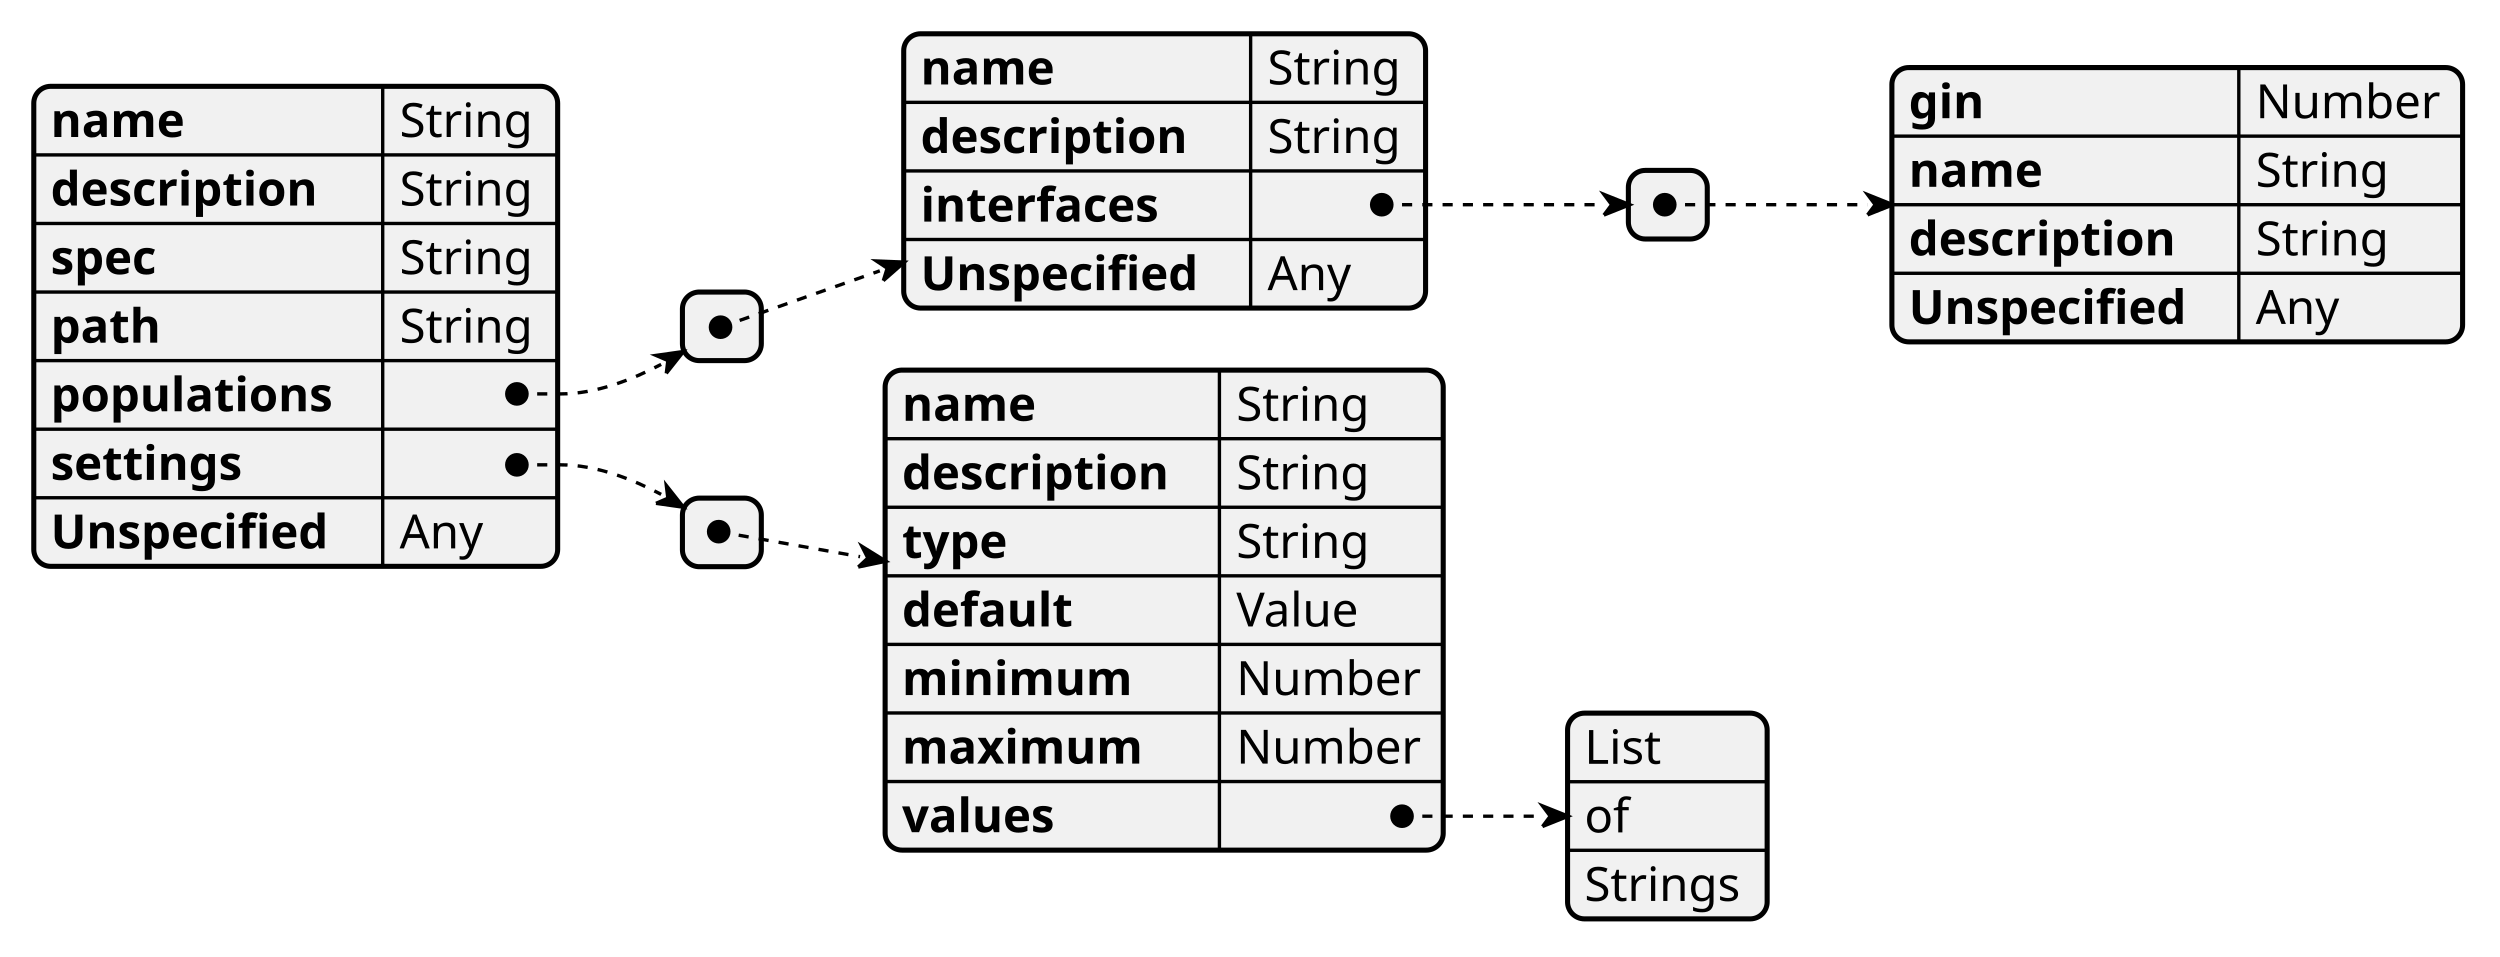
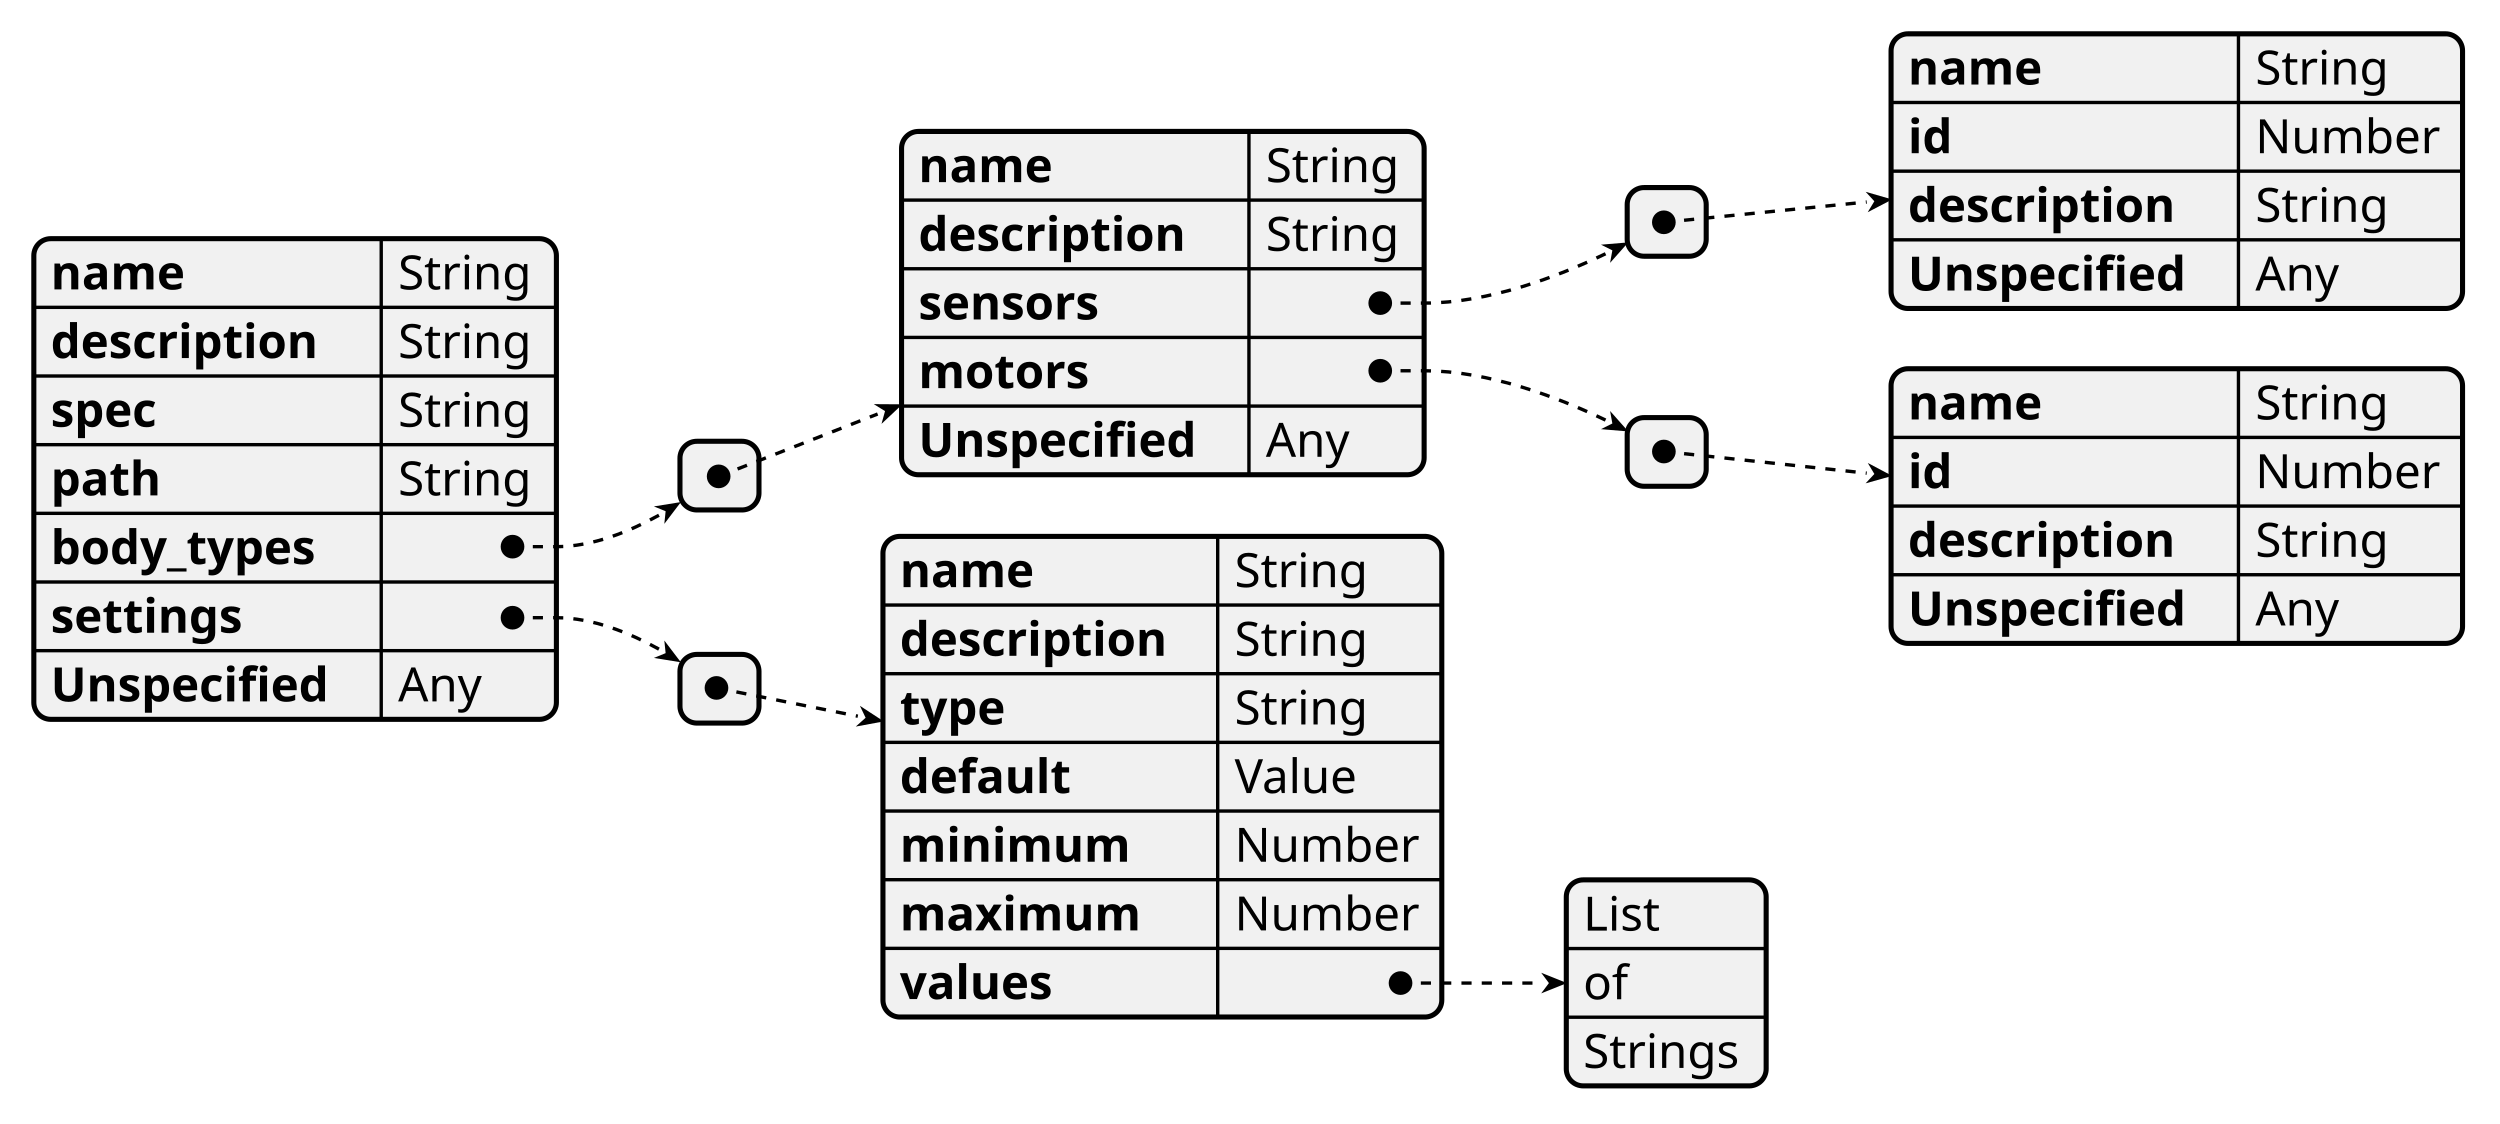
- <svg xmlns="http://www.w3.org/2000/svg" contentStyleType="text/css" data-diagram-type="JSON" height="283px" preserveAspectRatio="none" style="width:740px;height:283px;background:#FFFFFF;" version="1.1" viewBox="0 0 740 283" width="740px" zoomAndPan="magnify">
+ <svg xmlns="http://www.w3.org/2000/svg" contentStyleType="text/css" data-diagram-type="JSON" height="332px" preserveAspectRatio="none" style="width:739px;height:332px;background:#FFFFFF;" version="1.1" viewBox="0 0 739 332" width="739px" zoomAndPan="magnify">
  <defs />
  <g>
-     <rect fill="#F1F1F1" height="142.078" rx="5" ry="5" style="stroke:#F1F1F1;stroke-width:1.5;" width="155.065" x="10" y="25.555" />
-     <text fill="#000000" font-family="sans-serif" font-size="14" font-weight="bold" lengthAdjust="spacing" textLength="43.497" x="15" y="40.55">name</text>
-     <text fill="#000000" font-family="sans-serif" font-size="14" lengthAdjust="spacing" textLength="41.781" x="118.283" y="40.55">String</text>
-     <line style="stroke:#000000;stroke-width:1;" x1="113.283" x2="113.283" y1="25.555" y2="45.852" />
-     <line style="stroke:#000000;stroke-width:1;" x1="10" x2="165.065" y1="45.852" y2="45.852" />
-     <text fill="#000000" font-family="sans-serif" font-size="14" font-weight="bold" lengthAdjust="spacing" textLength="88.949" x="15" y="60.847">description</text>
-     <text fill="#000000" font-family="sans-serif" font-size="14" lengthAdjust="spacing" textLength="41.781" x="118.283" y="60.847">String</text>
-     <line style="stroke:#000000;stroke-width:1;" x1="113.283" x2="113.283" y1="45.852" y2="66.148" />
-     <line style="stroke:#000000;stroke-width:1;" x1="10" x2="165.065" y1="66.148" y2="66.148" />
-     <text fill="#000000" font-family="sans-serif" font-size="14" font-weight="bold" lengthAdjust="spacing" textLength="36.148" x="15" y="81.144">spec</text>
-     <text fill="#000000" font-family="sans-serif" font-size="14" lengthAdjust="spacing" textLength="41.781" x="118.283" y="81.144">String</text>
-     <line style="stroke:#000000;stroke-width:1;" x1="113.283" x2="113.283" y1="66.148" y2="86.445" />
-     <line style="stroke:#000000;stroke-width:1;" x1="10" x2="165.065" y1="86.445" y2="86.445" />
-     <text fill="#000000" font-family="sans-serif" font-size="14" font-weight="bold" lengthAdjust="spacing" textLength="36.128" x="15" y="101.44">path</text>
-     <text fill="#000000" font-family="sans-serif" font-size="14" lengthAdjust="spacing" textLength="41.781" x="118.283" y="101.44">String</text>
-     <line style="stroke:#000000;stroke-width:1;" x1="113.283" x2="113.283" y1="86.445" y2="106.742" />
-     <line style="stroke:#000000;stroke-width:1;" x1="10" x2="165.065" y1="106.742" y2="106.742" />
-     <text fill="#000000" font-family="sans-serif" font-size="14" font-weight="bold" lengthAdjust="spacing" textLength="93.283" x="15" y="121.737">populations</text>
-     <text fill="#000000" font-family="sans-serif" font-size="14" lengthAdjust="spacing" textLength="13.351" x="118.283" y="121.737">   </text>
-     <line style="stroke:#000000;stroke-width:1;" x1="113.283" x2="113.283" y1="106.742" y2="127.039" />
-     <line style="stroke:#000000;stroke-width:1;" x1="10" x2="165.065" y1="127.039" y2="127.039" />
-     <text fill="#000000" font-family="sans-serif" font-size="14" font-weight="bold" lengthAdjust="spacing" textLength="64.333" x="15" y="142.034">settings</text>
-     <text fill="#000000" font-family="sans-serif" font-size="14" lengthAdjust="spacing" textLength="13.351" x="118.283" y="142.034">   </text>
-     <line style="stroke:#000000;stroke-width:1;" x1="113.283" x2="113.283" y1="127.039" y2="147.336" />
-     <line style="stroke:#000000;stroke-width:1;" x1="10" x2="165.065" y1="147.336" y2="147.336" />
-     <text fill="#000000" font-family="sans-serif" font-size="14" font-weight="bold" lengthAdjust="spacing" textLength="92.689" x="15" y="162.331">Unspecified</text>
-     <text fill="#000000" font-family="sans-serif" font-size="14" lengthAdjust="spacing" textLength="26.735" x="118.283" y="162.331">Any</text>
-     <line style="stroke:#000000;stroke-width:1;" x1="113.283" x2="113.283" y1="147.336" y2="167.633" />
-     <rect fill="none" height="142.078" rx="5" ry="5" style="stroke:#000000;stroke-width:1.5;" width="155.065" x="10" y="25.555" />
-     <rect fill="#F1F1F1" height="20.297" rx="5" ry="5" style="stroke:#F1F1F1;stroke-width:1.5;" width="23.351" x="202" y="86.445" />
-     <text fill="#000000" font-family="sans-serif" font-size="14" lengthAdjust="spacing" textLength="13.351" x="207" y="101.44">   </text>
-     <rect fill="none" height="20.297" rx="5" ry="5" style="stroke:#000000;stroke-width:1.5;" width="23.351" x="202" y="86.445" />
-     <rect fill="#F1F1F1" height="81.188" rx="5" ry="5" style="stroke:#F1F1F1;stroke-width:1.5;" width="154.47" x="267.5" y="10" />
-     <text fill="#000000" font-family="sans-serif" font-size="14" font-weight="bold" lengthAdjust="spacing" textLength="43.497" x="272.5" y="24.995">name</text>
-     <text fill="#000000" font-family="sans-serif" font-size="14" lengthAdjust="spacing" textLength="41.781" x="375.188" y="24.995">String</text>
-     <line style="stroke:#000000;stroke-width:1;" x1="370.188" x2="370.188" y1="10" y2="30.297" />
-     <line style="stroke:#000000;stroke-width:1;" x1="267.5" x2="421.97" y1="30.297" y2="30.297" />
-     <text fill="#000000" font-family="sans-serif" font-size="14" font-weight="bold" lengthAdjust="spacing" textLength="88.949" x="272.5" y="45.292">description</text>
-     <text fill="#000000" font-family="sans-serif" font-size="14" lengthAdjust="spacing" textLength="41.781" x="375.188" y="45.292">String</text>
-     <line style="stroke:#000000;stroke-width:1;" x1="370.188" x2="370.188" y1="30.297" y2="50.594" />
-     <line style="stroke:#000000;stroke-width:1;" x1="267.5" x2="421.97" y1="50.594" y2="50.594" />
-     <text fill="#000000" font-family="sans-serif" font-size="14" font-weight="bold" lengthAdjust="spacing" textLength="79.522" x="272.5" y="65.589">interfaces</text>
-     <text fill="#000000" font-family="sans-serif" font-size="14" lengthAdjust="spacing" textLength="13.351" x="375.188" y="65.589">   </text>
-     <line style="stroke:#000000;stroke-width:1;" x1="370.188" x2="370.188" y1="50.594" y2="70.891" />
-     <line style="stroke:#000000;stroke-width:1;" x1="267.5" x2="421.97" y1="70.891" y2="70.891" />
-     <text fill="#000000" font-family="sans-serif" font-size="14" font-weight="bold" lengthAdjust="spacing" textLength="92.689" x="272.5" y="85.886">Unspecified</text>
-     <text fill="#000000" font-family="sans-serif" font-size="14" lengthAdjust="spacing" textLength="26.735" x="375.188" y="85.886">Any</text>
-     <line style="stroke:#000000;stroke-width:1;" x1="370.188" x2="370.188" y1="70.891" y2="91.188" />
-     <rect fill="none" height="81.188" rx="5" ry="5" style="stroke:#000000;stroke-width:1.5;" width="154.47" x="267.5" y="10" />
-     <rect fill="#F1F1F1" height="20.297" rx="5" ry="5" style="stroke:#F1F1F1;stroke-width:1.5;" width="23.351" x="482" y="50.445" />
-     <text fill="#000000" font-family="sans-serif" font-size="14" lengthAdjust="spacing" textLength="13.351" x="487" y="65.44">   </text>
-     <rect fill="none" height="20.297" rx="5" ry="5" style="stroke:#000000;stroke-width:1.5;" width="23.351" x="482" y="50.445" />
-     <rect fill="#F1F1F1" height="81.188" rx="5" ry="5" style="stroke:#F1F1F1;stroke-width:1.5;" width="168.928" x="560" y="20" />
-     <text fill="#000000" font-family="sans-serif" font-size="14" font-weight="bold" lengthAdjust="spacing" textLength="24.787" x="565" y="34.995">gin</text>
-     <text fill="#000000" font-family="sans-serif" font-size="14" lengthAdjust="spacing" textLength="56.239" x="667.688" y="34.995">Number</text>
-     <line style="stroke:#000000;stroke-width:1;" x1="662.688" x2="662.688" y1="20" y2="40.297" />
-     <line style="stroke:#000000;stroke-width:1;" x1="560" x2="728.928" y1="40.297" y2="40.297" />
-     <text fill="#000000" font-family="sans-serif" font-size="14" font-weight="bold" lengthAdjust="spacing" textLength="43.497" x="565" y="55.292">name</text>
-     <text fill="#000000" font-family="sans-serif" font-size="14" lengthAdjust="spacing" textLength="41.781" x="667.688" y="55.292">String</text>
-     <line style="stroke:#000000;stroke-width:1;" x1="662.688" x2="662.688" y1="40.297" y2="60.594" />
-     <line style="stroke:#000000;stroke-width:1;" x1="560" x2="728.928" y1="60.594" y2="60.594" />
-     <text fill="#000000" font-family="sans-serif" font-size="14" font-weight="bold" lengthAdjust="spacing" textLength="88.949" x="565" y="75.589">description</text>
-     <text fill="#000000" font-family="sans-serif" font-size="14" lengthAdjust="spacing" textLength="41.781" x="667.688" y="75.589">String</text>
-     <line style="stroke:#000000;stroke-width:1;" x1="662.688" x2="662.688" y1="60.594" y2="80.891" />
-     <line style="stroke:#000000;stroke-width:1;" x1="560" x2="728.928" y1="80.891" y2="80.891" />
-     <text fill="#000000" font-family="sans-serif" font-size="14" font-weight="bold" lengthAdjust="spacing" textLength="92.689" x="565" y="95.886">Unspecified</text>
-     <text fill="#000000" font-family="sans-serif" font-size="14" lengthAdjust="spacing" textLength="26.735" x="667.688" y="95.886">Any</text>
-     <line style="stroke:#000000;stroke-width:1;" x1="662.688" x2="662.688" y1="80.891" y2="101.188" />
-     <rect fill="none" height="81.188" rx="5" ry="5" style="stroke:#000000;stroke-width:1.5;" width="168.928" x="560" y="20" />
-     <rect fill="#F1F1F1" height="20.297" rx="5" ry="5" style="stroke:#F1F1F1;stroke-width:1.5;" width="23.351" x="202" y="147.445" />
-     <text fill="#000000" font-family="sans-serif" font-size="14" lengthAdjust="spacing" textLength="13.351" x="207" y="162.44">   </text>
-     <rect fill="none" height="20.297" rx="5" ry="5" style="stroke:#000000;stroke-width:1.5;" width="23.351" x="202" y="147.445" />
-     <rect fill="#F1F1F1" height="142.078" rx="5" ry="5" style="stroke:#F1F1F1;stroke-width:1.5;" width="165.189" x="262" y="109.555" />
-     <text fill="#000000" font-family="sans-serif" font-size="14" font-weight="bold" lengthAdjust="spacing" textLength="43.497" x="267" y="124.55">name</text>
-     <text fill="#000000" font-family="sans-serif" font-size="14" lengthAdjust="spacing" textLength="41.781" x="365.949" y="124.55">String</text>
-     <line style="stroke:#000000;stroke-width:1;" x1="360.949" x2="360.949" y1="109.555" y2="129.852" />
-     <line style="stroke:#000000;stroke-width:1;" x1="262" x2="427.188" y1="129.852" y2="129.852" />
-     <text fill="#000000" font-family="sans-serif" font-size="14" font-weight="bold" lengthAdjust="spacing" textLength="88.949" x="267" y="144.847">description</text>
-     <text fill="#000000" font-family="sans-serif" font-size="14" lengthAdjust="spacing" textLength="41.781" x="365.949" y="144.847">String</text>
-     <line style="stroke:#000000;stroke-width:1;" x1="360.949" x2="360.949" y1="129.852" y2="150.148" />
-     <line style="stroke:#000000;stroke-width:1;" x1="262" x2="427.188" y1="150.148" y2="150.148" />
-     <text fill="#000000" font-family="sans-serif" font-size="14" font-weight="bold" lengthAdjust="spacing" textLength="35.335" x="267" y="165.144">type</text>
-     <text fill="#000000" font-family="sans-serif" font-size="14" lengthAdjust="spacing" textLength="41.781" x="365.949" y="165.144">String</text>
-     <line style="stroke:#000000;stroke-width:1;" x1="360.949" x2="360.949" y1="150.148" y2="170.445" />
-     <line style="stroke:#000000;stroke-width:1;" x1="262" x2="427.188" y1="170.445" y2="170.445" />
-     <text fill="#000000" font-family="sans-serif" font-size="14" font-weight="bold" lengthAdjust="spacing" textLength="56.513" x="267" y="185.44">default</text>
-     <text fill="#000000" font-family="sans-serif" font-size="14" lengthAdjust="spacing" textLength="39.532" x="365.949" y="185.44">Value</text>
-     <line style="stroke:#000000;stroke-width:1;" x1="360.949" x2="360.949" y1="170.445" y2="190.742" />
-     <line style="stroke:#000000;stroke-width:1;" x1="262" x2="427.188" y1="190.742" y2="190.742" />
-     <text fill="#000000" font-family="sans-serif" font-size="14" font-weight="bold" lengthAdjust="spacing" textLength="73.295" x="267" y="205.737">minimum</text>
-     <text fill="#000000" font-family="sans-serif" font-size="14" lengthAdjust="spacing" textLength="56.239" x="365.949" y="205.737">Number</text>
-     <line style="stroke:#000000;stroke-width:1;" x1="360.949" x2="360.949" y1="190.742" y2="211.039" />
-     <line style="stroke:#000000;stroke-width:1;" x1="262" x2="427.188" y1="211.039" y2="211.039" />
-     <text fill="#000000" font-family="sans-serif" font-size="14" font-weight="bold" lengthAdjust="spacing" textLength="77.007" x="267" y="226.034">maximum</text>
-     <text fill="#000000" font-family="sans-serif" font-size="14" lengthAdjust="spacing" textLength="56.239" x="365.949" y="226.034">Number</text>
-     <line style="stroke:#000000;stroke-width:1;" x1="360.949" x2="360.949" y1="211.039" y2="231.336" />
-     <line style="stroke:#000000;stroke-width:1;" x1="262" x2="427.188" y1="231.336" y2="231.336" />
-     <text fill="#000000" font-family="sans-serif" font-size="14" font-weight="bold" lengthAdjust="spacing" textLength="51.167" x="267" y="246.331">values</text>
-     <text fill="#000000" font-family="sans-serif" font-size="14" lengthAdjust="spacing" textLength="13.351" x="365.949" y="246.331">   </text>
-     <line style="stroke:#000000;stroke-width:1;" x1="360.949" x2="360.949" y1="231.336" y2="251.633" />
-     <rect fill="none" height="142.078" rx="5" ry="5" style="stroke:#000000;stroke-width:1.5;" width="165.189" x="262" y="109.555" />
-     <rect fill="#F1F1F1" height="60.891" rx="5" ry="5" style="stroke:#F1F1F1;stroke-width:1.5;" width="59.075" x="464" y="211.094" />
-     <text fill="#000000" font-family="sans-serif" font-size="14" lengthAdjust="spacing" textLength="24.473" x="469" y="226.089">List</text>
-     <line style="stroke:#000000;stroke-width:1;" x1="464" x2="523.075" y1="231.391" y2="231.391" />
-     <text fill="#000000" font-family="sans-serif" font-size="14" lengthAdjust="spacing" textLength="13.494" x="469" y="246.386">of</text>
-     <line style="stroke:#000000;stroke-width:1;" x1="464" x2="523.075" y1="251.688" y2="251.688" />
-     <text fill="#000000" font-family="sans-serif" font-size="14" lengthAdjust="spacing" textLength="49.075" x="469" y="266.683">Strings</text>
-     <rect fill="none" height="60.891" rx="5" ry="5" style="stroke:#000000;stroke-width:1.5;" width="59.075" x="464" y="211.094" />
-     <path d="M492.77,60.594 L505.77,60.594 C516.684,60.594 534.029,60.594 552.795,60.594 " fill="none" style="stroke:#000000;stroke-width:1;stroke-dasharray:3.0,3.0;" />
-     <path d="M552.795,63.608 L555.056,60.594 L552.795,57.579 L560.331,60.594 L552.795,63.608 " fill="#000000" style="stroke:#000000;stroke-width:1;" />
-     <ellipse cx="492.77" cy="60.594" fill="#000000" rx="3" ry="3" style="stroke:#000000;stroke-width:1;" />
-     <path d="M409,60.594 L422,60.594 C439.929,60.594 460.405,60.594 474.746,60.594 " fill="none" style="stroke:#000000;stroke-width:1;stroke-dasharray:3.0,3.0;" />
-     <path d="M474.746,63.661 L477.046,60.594 L474.746,57.526 L482.415,60.594 L474.746,63.661 " fill="#000000" style="stroke:#000000;stroke-width:1;" />
-     <ellipse cx="409" cy="60.594" fill="#000000" rx="3" ry="3" style="stroke:#000000;stroke-width:1;" />
-     <path d="M213.281,96.848 L225.537,92.512 C234.109,89.478 246.662,85.036 260.428,80.165 " fill="none" style="stroke:#000000;stroke-width:1;stroke-dasharray:3.0,3.0;" />
-     <path d="M261.461,83.083 L262.617,79.391 L259.396,77.247 L267.723,77.584 L261.461,83.083 " fill="#000000" style="stroke:#000000;stroke-width:1;" />
-     <ellipse cx="213.281" cy="96.848" fill="#000000" rx="3" ry="3" style="stroke:#000000;stroke-width:1;" />
-     <path d="M153,116.594 L166,116.594 C176.392,116.594 187.119,112.403 195.696,107.858 " fill="none" style="stroke:#000000;stroke-width:1;stroke-dasharray:3.0,3.0;" />
-     <path d="M197.222,110.516 L197.689,106.713 L194.169,105.2 L202.341,104.041 L197.222,110.516 " fill="#000000" style="stroke:#000000;stroke-width:1;" />
-     <ellipse cx="153" cy="116.594" fill="#000000" rx="3" ry="3" style="stroke:#000000;stroke-width:1;" />
-     <path d="M415,241.594 L428,241.594 C437.257,241.594 447.256,241.594 456.57,241.594 " fill="none" style="stroke:#000000;stroke-width:1;stroke-dasharray:3.0,3.0;" />
-     <path d="M456.57,244.647 L458.86,241.594 L456.57,238.541 L464.202,241.594 L456.57,244.647 " fill="#000000" style="stroke:#000000;stroke-width:1;" />
-     <ellipse cx="415" cy="241.594" fill="#000000" rx="3" ry="3" style="stroke:#000000;stroke-width:1;" />
-     <path d="M212.735,157.37 L225.537,159.635 C232.877,160.934 243.136,162.749 254.576,164.773 " fill="none" style="stroke:#000000;stroke-width:1;stroke-dasharray:3.0,3.0;" />
-     <path d="M254.033,167.84 L256.877,165.18 L255.119,161.705 L262.245,166.13 L254.033,167.84 " fill="#000000" style="stroke:#000000;stroke-width:1;" />
-     <ellipse cx="212.735" cy="157.37" fill="#000000" rx="3" ry="3" style="stroke:#000000;stroke-width:1;" />
-     <path d="M153,137.594 L166,137.594 C176.392,137.594 187.119,141.785 195.696,146.33 " fill="none" style="stroke:#000000;stroke-width:1;stroke-dasharray:3.0,3.0;" />
-     <path d="M194.169,148.988 L197.689,147.475 L197.222,143.672 L202.341,150.147 L194.169,148.988 " fill="#000000" style="stroke:#000000;stroke-width:1;" />
-     <ellipse cx="153" cy="137.594" fill="#000000" rx="3" ry="3" style="stroke:#000000;stroke-width:1;" />
+     <rect fill="#F1F1F1" height="142.078" rx="5" ry="5" style="stroke:#F1F1F1;stroke-width:1.5;" width="154.47" x="10" y="70.555" />
+     <text fill="#000000" font-family="sans-serif" font-size="14" font-weight="bold" lengthAdjust="spacing" textLength="43.497" x="15" y="85.55">name</text>
+     <text fill="#000000" font-family="sans-serif" font-size="14" lengthAdjust="spacing" textLength="41.781" x="117.689" y="85.55">String</text>
+     <line style="stroke:#000000;stroke-width:1;" x1="112.689" x2="112.689" y1="70.555" y2="90.852" />
+     <line style="stroke:#000000;stroke-width:1;" x1="10" x2="164.47" y1="90.852" y2="90.852" />
+     <text fill="#000000" font-family="sans-serif" font-size="14" font-weight="bold" lengthAdjust="spacing" textLength="88.949" x="15" y="105.847">description</text>
+     <text fill="#000000" font-family="sans-serif" font-size="14" lengthAdjust="spacing" textLength="41.781" x="117.689" y="105.847">String</text>
+     <line style="stroke:#000000;stroke-width:1;" x1="112.689" x2="112.689" y1="90.852" y2="111.148" />
+     <line style="stroke:#000000;stroke-width:1;" x1="10" x2="164.47" y1="111.148" y2="111.148" />
+     <text fill="#000000" font-family="sans-serif" font-size="14" font-weight="bold" lengthAdjust="spacing" textLength="36.148" x="15" y="126.144">spec</text>
+     <text fill="#000000" font-family="sans-serif" font-size="14" lengthAdjust="spacing" textLength="41.781" x="117.689" y="126.144">String</text>
+     <line style="stroke:#000000;stroke-width:1;" x1="112.689" x2="112.689" y1="111.148" y2="131.445" />
+     <line style="stroke:#000000;stroke-width:1;" x1="10" x2="164.47" y1="131.445" y2="131.445" />
+     <text fill="#000000" font-family="sans-serif" font-size="14" font-weight="bold" lengthAdjust="spacing" textLength="36.128" x="15" y="146.44">path</text>
+     <text fill="#000000" font-family="sans-serif" font-size="14" lengthAdjust="spacing" textLength="41.781" x="117.689" y="146.44">String</text>
+     <line style="stroke:#000000;stroke-width:1;" x1="112.689" x2="112.689" y1="131.445" y2="151.742" />
+     <line style="stroke:#000000;stroke-width:1;" x1="10" x2="164.47" y1="151.742" y2="151.742" />
+     <text fill="#000000" font-family="sans-serif" font-size="14" font-weight="bold" lengthAdjust="spacing" textLength="89.455" x="15" y="166.737">body_types</text>
+     <text fill="#000000" font-family="sans-serif" font-size="14" lengthAdjust="spacing" textLength="13.351" x="117.689" y="166.737">   </text>
+     <line style="stroke:#000000;stroke-width:1;" x1="112.689" x2="112.689" y1="151.742" y2="172.039" />
+     <line style="stroke:#000000;stroke-width:1;" x1="10" x2="164.47" y1="172.039" y2="172.039" />
+     <text fill="#000000" font-family="sans-serif" font-size="14" font-weight="bold" lengthAdjust="spacing" textLength="64.333" x="15" y="187.034">settings</text>
+     <text fill="#000000" font-family="sans-serif" font-size="14" lengthAdjust="spacing" textLength="13.351" x="117.689" y="187.034">   </text>
+     <line style="stroke:#000000;stroke-width:1;" x1="112.689" x2="112.689" y1="172.039" y2="192.336" />
+     <line style="stroke:#000000;stroke-width:1;" x1="10" x2="164.47" y1="192.336" y2="192.336" />
+     <text fill="#000000" font-family="sans-serif" font-size="14" font-weight="bold" lengthAdjust="spacing" textLength="92.689" x="15" y="207.331">Unspecified</text>
+     <text fill="#000000" font-family="sans-serif" font-size="14" lengthAdjust="spacing" textLength="26.735" x="117.689" y="207.331">Any</text>
+     <line style="stroke:#000000;stroke-width:1;" x1="112.689" x2="112.689" y1="192.336" y2="212.633" />
+     <rect fill="none" height="142.078" rx="5" ry="5" style="stroke:#000000;stroke-width:1.5;" width="154.47" x="10" y="70.555" />
+     <rect fill="#F1F1F1" height="20.297" rx="5" ry="5" style="stroke:#F1F1F1;stroke-width:1.5;" width="23.351" x="201" y="130.445" />
+     <text fill="#000000" font-family="sans-serif" font-size="14" lengthAdjust="spacing" textLength="13.351" x="206" y="145.44">   </text>
+     <rect fill="none" height="20.297" rx="5" ry="5" style="stroke:#000000;stroke-width:1.5;" width="23.351" x="201" y="130.445" />
+     <rect fill="#F1F1F1" height="101.484" rx="5" ry="5" style="stroke:#F1F1F1;stroke-width:1.5;" width="154.47" x="266.5" y="38.852" />
+     <text fill="#000000" font-family="sans-serif" font-size="14" font-weight="bold" lengthAdjust="spacing" textLength="43.497" x="271.5" y="53.847">name</text>
+     <text fill="#000000" font-family="sans-serif" font-size="14" lengthAdjust="spacing" textLength="41.781" x="374.188" y="53.847">String</text>
+     <line style="stroke:#000000;stroke-width:1;" x1="369.188" x2="369.188" y1="38.852" y2="59.148" />
+     <line style="stroke:#000000;stroke-width:1;" x1="266.5" x2="420.97" y1="59.148" y2="59.148" />
+     <text fill="#000000" font-family="sans-serif" font-size="14" font-weight="bold" lengthAdjust="spacing" textLength="88.949" x="271.5" y="74.144">description</text>
+     <text fill="#000000" font-family="sans-serif" font-size="14" lengthAdjust="spacing" textLength="41.781" x="374.188" y="74.144">String</text>
+     <line style="stroke:#000000;stroke-width:1;" x1="369.188" x2="369.188" y1="59.148" y2="79.445" />
+     <line style="stroke:#000000;stroke-width:1;" x1="266.5" x2="420.97" y1="79.445" y2="79.445" />
+     <text fill="#000000" font-family="sans-serif" font-size="14" font-weight="bold" lengthAdjust="spacing" textLength="60.983" x="271.5" y="94.44">sensors</text>
+     <text fill="#000000" font-family="sans-serif" font-size="14" lengthAdjust="spacing" textLength="13.351" x="374.188" y="94.44">   </text>
+     <line style="stroke:#000000;stroke-width:1;" x1="369.188" x2="369.188" y1="79.445" y2="99.742" />
+     <line style="stroke:#000000;stroke-width:1;" x1="266.5" x2="420.97" y1="99.742" y2="99.742" />
+     <text fill="#000000" font-family="sans-serif" font-size="14" font-weight="bold" lengthAdjust="spacing" textLength="55.754" x="271.5" y="114.737">motors</text>
+     <text fill="#000000" font-family="sans-serif" font-size="14" lengthAdjust="spacing" textLength="13.351" x="374.188" y="114.737">   </text>
+     <line style="stroke:#000000;stroke-width:1;" x1="369.188" x2="369.188" y1="99.742" y2="120.039" />
+     <line style="stroke:#000000;stroke-width:1;" x1="266.5" x2="420.97" y1="120.039" y2="120.039" />
+     <text fill="#000000" font-family="sans-serif" font-size="14" font-weight="bold" lengthAdjust="spacing" textLength="92.689" x="271.5" y="135.034">Unspecified</text>
+     <text fill="#000000" font-family="sans-serif" font-size="14" lengthAdjust="spacing" textLength="26.735" x="374.188" y="135.034">Any</text>
+     <line style="stroke:#000000;stroke-width:1;" x1="369.188" x2="369.188" y1="120.039" y2="140.336" />
+     <rect fill="none" height="101.484" rx="5" ry="5" style="stroke:#000000;stroke-width:1.5;" width="154.47" x="266.5" y="38.852" />
+     <rect fill="#F1F1F1" height="20.297" rx="5" ry="5" style="stroke:#F1F1F1;stroke-width:1.5;" width="23.351" x="481" y="55.445" />
+     <text fill="#000000" font-family="sans-serif" font-size="14" lengthAdjust="spacing" textLength="13.351" x="486" y="70.44">   </text>
+     <rect fill="none" height="20.297" rx="5" ry="5" style="stroke:#000000;stroke-width:1.5;" width="23.351" x="481" y="55.445" />
+     <rect fill="#F1F1F1" height="81.188" rx="5" ry="5" style="stroke:#F1F1F1;stroke-width:1.5;" width="168.928" x="559" y="10" />
+     <text fill="#000000" font-family="sans-serif" font-size="14" font-weight="bold" lengthAdjust="spacing" textLength="43.497" x="564" y="24.995">name</text>
+     <text fill="#000000" font-family="sans-serif" font-size="14" lengthAdjust="spacing" textLength="41.781" x="666.688" y="24.995">String</text>
+     <line style="stroke:#000000;stroke-width:1;" x1="661.688" x2="661.688" y1="10" y2="30.297" />
+     <line style="stroke:#000000;stroke-width:1;" x1="559" x2="727.928" y1="30.297" y2="30.297" />
+     <text fill="#000000" font-family="sans-serif" font-size="14" font-weight="bold" lengthAdjust="spacing" textLength="14.82" x="564" y="45.292">id</text>
+     <text fill="#000000" font-family="sans-serif" font-size="14" lengthAdjust="spacing" textLength="56.239" x="666.688" y="45.292">Number</text>
+     <line style="stroke:#000000;stroke-width:1;" x1="661.688" x2="661.688" y1="30.297" y2="50.594" />
+     <line style="stroke:#000000;stroke-width:1;" x1="559" x2="727.928" y1="50.594" y2="50.594" />
+     <text fill="#000000" font-family="sans-serif" font-size="14" font-weight="bold" lengthAdjust="spacing" textLength="88.949" x="564" y="65.589">description</text>
+     <text fill="#000000" font-family="sans-serif" font-size="14" lengthAdjust="spacing" textLength="41.781" x="666.688" y="65.589">String</text>
+     <line style="stroke:#000000;stroke-width:1;" x1="661.688" x2="661.688" y1="50.594" y2="70.891" />
+     <line style="stroke:#000000;stroke-width:1;" x1="559" x2="727.928" y1="70.891" y2="70.891" />
+     <text fill="#000000" font-family="sans-serif" font-size="14" font-weight="bold" lengthAdjust="spacing" textLength="92.689" x="564" y="85.886">Unspecified</text>
+     <text fill="#000000" font-family="sans-serif" font-size="14" lengthAdjust="spacing" textLength="26.735" x="666.688" y="85.886">Any</text>
+     <line style="stroke:#000000;stroke-width:1;" x1="661.688" x2="661.688" y1="70.891" y2="91.188" />
+     <rect fill="none" height="81.188" rx="5" ry="5" style="stroke:#000000;stroke-width:1.5;" width="168.928" x="559" y="10" />
+     <rect fill="#F1F1F1" height="20.297" rx="5" ry="5" style="stroke:#F1F1F1;stroke-width:1.5;" width="23.351" x="481" y="123.445" />
+     <text fill="#000000" font-family="sans-serif" font-size="14" lengthAdjust="spacing" textLength="13.351" x="486" y="138.44">   </text>
+     <rect fill="none" height="20.297" rx="5" ry="5" style="stroke:#000000;stroke-width:1.5;" width="23.351" x="481" y="123.445" />
+     <rect fill="#F1F1F1" height="81.188" rx="5" ry="5" style="stroke:#F1F1F1;stroke-width:1.5;" width="168.928" x="559" y="109" />
+     <text fill="#000000" font-family="sans-serif" font-size="14" font-weight="bold" lengthAdjust="spacing" textLength="43.497" x="564" y="123.995">name</text>
+     <text fill="#000000" font-family="sans-serif" font-size="14" lengthAdjust="spacing" textLength="41.781" x="666.688" y="123.995">String</text>
+     <line style="stroke:#000000;stroke-width:1;" x1="661.688" x2="661.688" y1="109" y2="129.297" />
+     <line style="stroke:#000000;stroke-width:1;" x1="559" x2="727.928" y1="129.297" y2="129.297" />
+     <text fill="#000000" font-family="sans-serif" font-size="14" font-weight="bold" lengthAdjust="spacing" textLength="14.82" x="564" y="144.292">id</text>
+     <text fill="#000000" font-family="sans-serif" font-size="14" lengthAdjust="spacing" textLength="56.239" x="666.688" y="144.292">Number</text>
+     <line style="stroke:#000000;stroke-width:1;" x1="661.688" x2="661.688" y1="129.297" y2="149.594" />
+     <line style="stroke:#000000;stroke-width:1;" x1="559" x2="727.928" y1="149.594" y2="149.594" />
+     <text fill="#000000" font-family="sans-serif" font-size="14" font-weight="bold" lengthAdjust="spacing" textLength="88.949" x="564" y="164.589">description</text>
+     <text fill="#000000" font-family="sans-serif" font-size="14" lengthAdjust="spacing" textLength="41.781" x="666.688" y="164.589">String</text>
+     <line style="stroke:#000000;stroke-width:1;" x1="661.688" x2="661.688" y1="149.594" y2="169.891" />
+     <line style="stroke:#000000;stroke-width:1;" x1="559" x2="727.928" y1="169.891" y2="169.891" />
+     <text fill="#000000" font-family="sans-serif" font-size="14" font-weight="bold" lengthAdjust="spacing" textLength="92.689" x="564" y="184.886">Unspecified</text>
+     <text fill="#000000" font-family="sans-serif" font-size="14" lengthAdjust="spacing" textLength="26.735" x="666.688" y="184.886">Any</text>
+     <line style="stroke:#000000;stroke-width:1;" x1="661.688" x2="661.688" y1="169.891" y2="190.188" />
+     <rect fill="none" height="81.188" rx="5" ry="5" style="stroke:#000000;stroke-width:1.5;" width="168.928" x="559" y="109" />
+     <rect fill="#F1F1F1" height="20.297" rx="5" ry="5" style="stroke:#F1F1F1;stroke-width:1.5;" width="23.351" x="201" y="193.445" />
+     <text fill="#000000" font-family="sans-serif" font-size="14" lengthAdjust="spacing" textLength="13.351" x="206" y="208.44">   </text>
+     <rect fill="none" height="20.297" rx="5" ry="5" style="stroke:#000000;stroke-width:1.5;" width="23.351" x="201" y="193.445" />
+     <rect fill="#F1F1F1" height="142.078" rx="5" ry="5" style="stroke:#F1F1F1;stroke-width:1.5;" width="165.189" x="261" y="158.555" />
+     <text fill="#000000" font-family="sans-serif" font-size="14" font-weight="bold" lengthAdjust="spacing" textLength="43.497" x="266" y="173.55">name</text>
+     <text fill="#000000" font-family="sans-serif" font-size="14" lengthAdjust="spacing" textLength="41.781" x="364.949" y="173.55">String</text>
+     <line style="stroke:#000000;stroke-width:1;" x1="359.949" x2="359.949" y1="158.555" y2="178.852" />
+     <line style="stroke:#000000;stroke-width:1;" x1="261" x2="426.188" y1="178.852" y2="178.852" />
+     <text fill="#000000" font-family="sans-serif" font-size="14" font-weight="bold" lengthAdjust="spacing" textLength="88.949" x="266" y="193.847">description</text>
+     <text fill="#000000" font-family="sans-serif" font-size="14" lengthAdjust="spacing" textLength="41.781" x="364.949" y="193.847">String</text>
+     <line style="stroke:#000000;stroke-width:1;" x1="359.949" x2="359.949" y1="178.852" y2="199.148" />
+     <line style="stroke:#000000;stroke-width:1;" x1="261" x2="426.188" y1="199.148" y2="199.148" />
+     <text fill="#000000" font-family="sans-serif" font-size="14" font-weight="bold" lengthAdjust="spacing" textLength="35.335" x="266" y="214.144">type</text>
+     <text fill="#000000" font-family="sans-serif" font-size="14" lengthAdjust="spacing" textLength="41.781" x="364.949" y="214.144">String</text>
+     <line style="stroke:#000000;stroke-width:1;" x1="359.949" x2="359.949" y1="199.148" y2="219.445" />
+     <line style="stroke:#000000;stroke-width:1;" x1="261" x2="426.188" y1="219.445" y2="219.445" />
+     <text fill="#000000" font-family="sans-serif" font-size="14" font-weight="bold" lengthAdjust="spacing" textLength="56.513" x="266" y="234.44">default</text>
+     <text fill="#000000" font-family="sans-serif" font-size="14" lengthAdjust="spacing" textLength="39.532" x="364.949" y="234.44">Value</text>
+     <line style="stroke:#000000;stroke-width:1;" x1="359.949" x2="359.949" y1="219.445" y2="239.742" />
+     <line style="stroke:#000000;stroke-width:1;" x1="261" x2="426.188" y1="239.742" y2="239.742" />
+     <text fill="#000000" font-family="sans-serif" font-size="14" font-weight="bold" lengthAdjust="spacing" textLength="73.295" x="266" y="254.737">minimum</text>
+     <text fill="#000000" font-family="sans-serif" font-size="14" lengthAdjust="spacing" textLength="56.239" x="364.949" y="254.737">Number</text>
+     <line style="stroke:#000000;stroke-width:1;" x1="359.949" x2="359.949" y1="239.742" y2="260.039" />
+     <line style="stroke:#000000;stroke-width:1;" x1="261" x2="426.188" y1="260.039" y2="260.039" />
+     <text fill="#000000" font-family="sans-serif" font-size="14" font-weight="bold" lengthAdjust="spacing" textLength="77.007" x="266" y="275.034">maximum</text>
+     <text fill="#000000" font-family="sans-serif" font-size="14" lengthAdjust="spacing" textLength="56.239" x="364.949" y="275.034">Number</text>
+     <line style="stroke:#000000;stroke-width:1;" x1="359.949" x2="359.949" y1="260.039" y2="280.336" />
+     <line style="stroke:#000000;stroke-width:1;" x1="261" x2="426.188" y1="280.336" y2="280.336" />
+     <text fill="#000000" font-family="sans-serif" font-size="14" font-weight="bold" lengthAdjust="spacing" textLength="51.167" x="266" y="295.331">values</text>
+     <text fill="#000000" font-family="sans-serif" font-size="14" lengthAdjust="spacing" textLength="13.351" x="364.949" y="295.331">   </text>
+     <line style="stroke:#000000;stroke-width:1;" x1="359.949" x2="359.949" y1="280.336" y2="300.633" />
+     <rect fill="none" height="142.078" rx="5" ry="5" style="stroke:#000000;stroke-width:1.5;" width="165.189" x="261" y="158.555" />
+     <rect fill="#F1F1F1" height="60.891" rx="5" ry="5" style="stroke:#F1F1F1;stroke-width:1.5;" width="59.075" x="463" y="260.094" />
+     <text fill="#000000" font-family="sans-serif" font-size="14" lengthAdjust="spacing" textLength="24.473" x="468" y="275.089">List</text>
+     <line style="stroke:#000000;stroke-width:1;" x1="463" x2="522.075" y1="280.391" y2="280.391" />
+     <text fill="#000000" font-family="sans-serif" font-size="14" lengthAdjust="spacing" textLength="13.494" x="468" y="295.386">of</text>
+     <line style="stroke:#000000;stroke-width:1;" x1="463" x2="522.075" y1="300.688" y2="300.688" />
+     <text fill="#000000" font-family="sans-serif" font-size="14" lengthAdjust="spacing" textLength="49.075" x="468" y="315.683">Strings</text>
+     <rect fill="none" height="60.891" rx="5" ry="5" style="stroke:#000000;stroke-width:1.5;" width="59.075" x="463" y="260.094" />
+     <path d="M491.835,65.71 L504.77,64.417 C515.684,63.325 533.029,61.591 551.795,59.714" fill="none" style="stroke:#000000;stroke-width:1;stroke-dasharray:3,3;" />
+     <path d="M552.096,62.729 L554.056,59.488 L551.493,56.7 L559.331,58.961 L552.096,62.729" fill="#000000" />
+     <ellipse cx="491.835" cy="65.71" fill="#000000" rx="3" ry="3" style="stroke:#000000;stroke-width:1;" />
+     <path d="M408,89.594 L421,89.594 C440.058,89.594 460.55,81.737 474.596,75.015" fill="none" style="stroke:#000000;stroke-width:1;stroke-dasharray:3,3;" />
+     <path d="M475.942,77.701 L476.611,74.005 L473.25,72.328 L481.312,71.65 L475.942,77.701" fill="#000000" />
+     <ellipse cx="408" cy="89.594" fill="#000000" rx="3" ry="3" style="stroke:#000000;stroke-width:1;" />
+     <path d="M491.844,133.47 L504.77,134.849 C515.684,136.013 533.029,137.863 551.795,139.865" fill="none" style="stroke:#000000;stroke-width:1;stroke-dasharray:3,3;" />
+     <path d="M551.473,142.88 L554.056,140.106 L552.116,136.851 L559.331,140.669 L551.473,142.88" fill="#000000" />
+     <ellipse cx="491.844" cy="133.47" fill="#000000" rx="3" ry="3" style="stroke:#000000;stroke-width:1;" />
+     <path d="M408,109.594 L421,109.594 C440.058,109.594 460.55,117.45 474.596,124.173" fill="none" style="stroke:#000000;stroke-width:1;stroke-dasharray:3,3;" />
+     <path d="M473.25,126.859 L476.611,125.182 L475.942,121.486 L481.312,127.537 L473.25,126.859" fill="#000000" />
+     <ellipse cx="408" cy="109.594" fill="#000000" rx="3" ry="3" style="stroke:#000000;stroke-width:1;" />
+     <path d="M212.435,140.816 L224.537,136.068 C233.109,132.705 245.662,127.78 259.428,122.379" fill="none" style="stroke:#000000;stroke-width:1;stroke-dasharray:3,3;" />
+     <path d="M260.573,125.297 L261.617,121.521 L258.284,119.462 L266.723,119.518 L260.573,125.297" fill="#000000" />
+     <ellipse cx="212.435" cy="140.816" fill="#000000" rx="3" ry="3" style="stroke:#000000;stroke-width:1;" />
+     <path d="M151.5,161.594 L164.5,161.594 C175.172,161.594 186.129,157.105 194.827,152.278" fill="none" style="stroke:#000000;stroke-width:1;stroke-dasharray:3,3;" />
+     <path d="M196.373,154.855 L196.76,151.118 L193.281,149.701 L201.269,148.413 L196.373,154.855" fill="#000000" />
+     <ellipse cx="151.5" cy="161.594" fill="#000000" rx="3" ry="3" style="stroke:#000000;stroke-width:1;" />
+     <path d="M414,290.594 L427,290.594 C436.257,290.594 446.256,290.594 455.57,290.594" fill="none" style="stroke:#000000;stroke-width:1;stroke-dasharray:3,3;" />
+     <path d="M455.57,293.647 L457.86,290.594 L455.57,287.541 L463.202,290.594 L455.57,293.647" fill="#000000" />
+     <ellipse cx="414" cy="290.594" fill="#000000" rx="3" ry="3" style="stroke:#000000;stroke-width:1;" />
+     <path d="M211.789,203.352 L224.537,205.901 C231.877,207.369 242.136,209.421 253.576,211.709" fill="none" style="stroke:#000000;stroke-width:1;stroke-dasharray:3,3;" />
+     <path d="M252.962,214.777 L255.877,212.169 L254.19,208.641 L261.245,213.243 L252.962,214.777" fill="#000000" />
+     <ellipse cx="211.789" cy="203.352" fill="#000000" rx="3" ry="3" style="stroke:#000000;stroke-width:1;" />
+     <path d="M151.5,182.594 L164.5,182.594 C175.172,182.594 186.129,187.083 194.827,191.91" fill="none" style="stroke:#000000;stroke-width:1;stroke-dasharray:3,3;" />
+     <path d="M193.281,194.487 L196.76,193.069 L196.373,189.333 L201.269,195.774 L193.281,194.487" fill="#000000" />
+     <ellipse cx="151.5" cy="182.594" fill="#000000" rx="3" ry="3" style="stroke:#000000;stroke-width:1;" />
  </g>
</svg>
